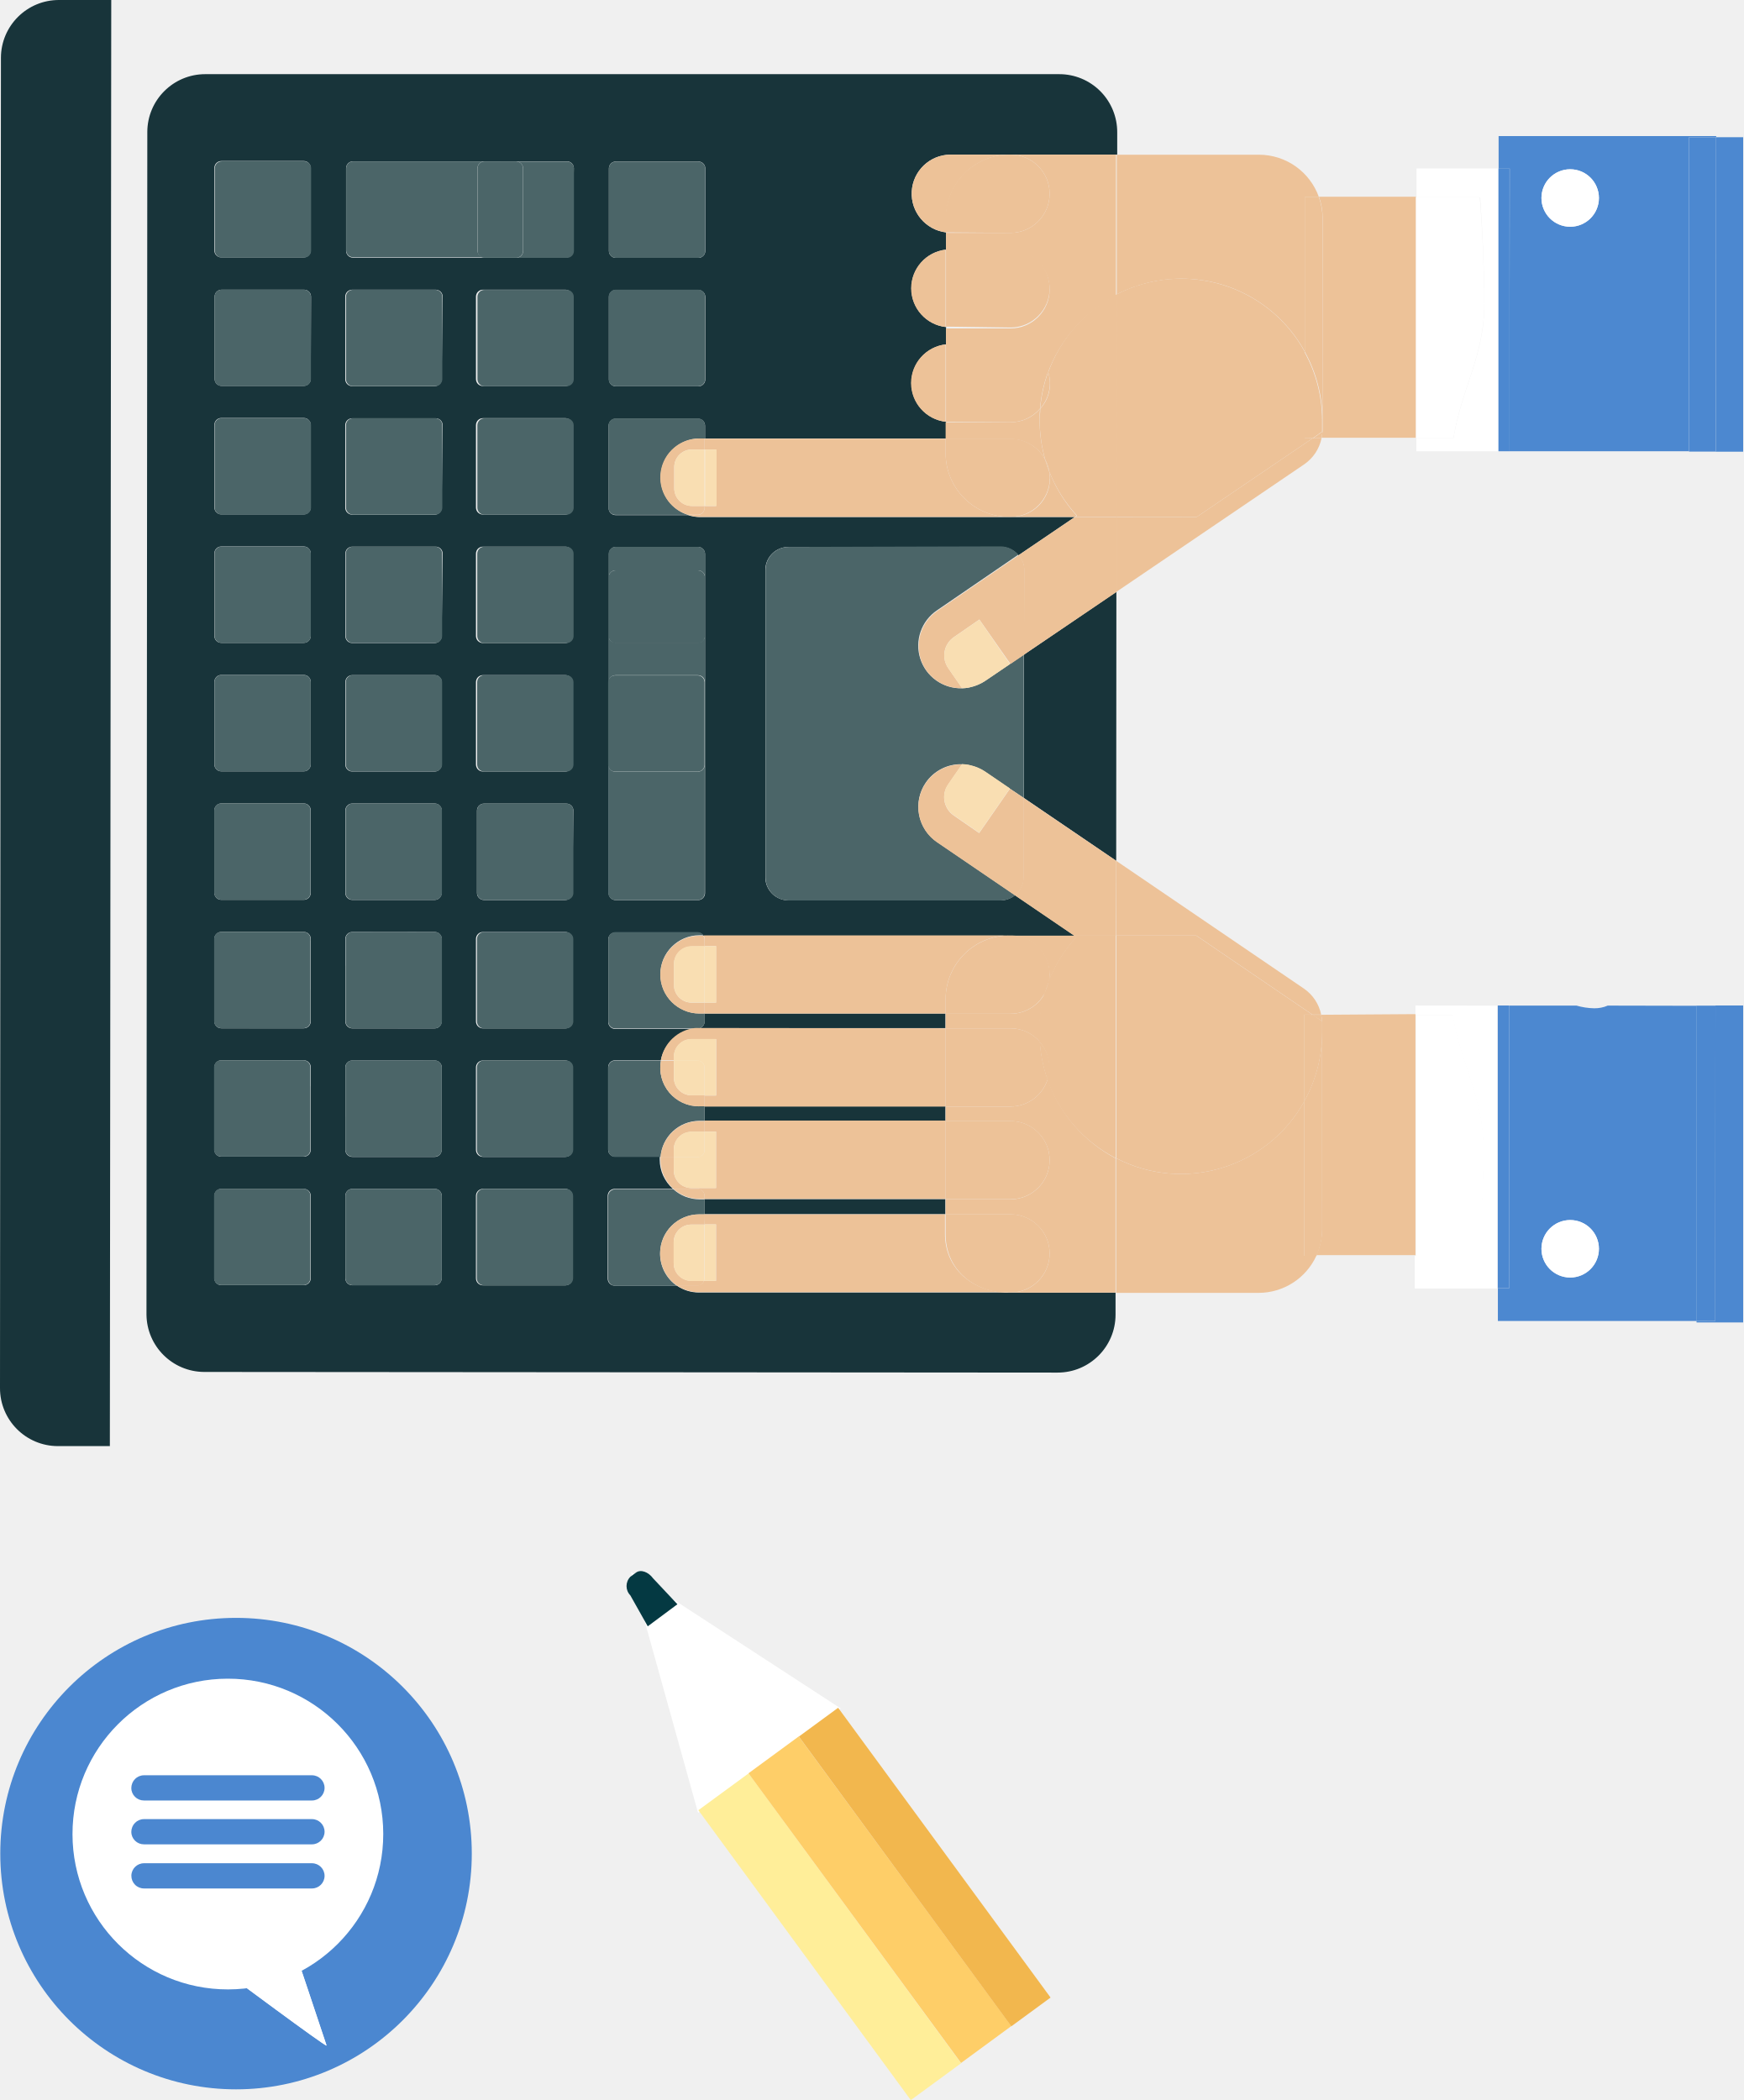
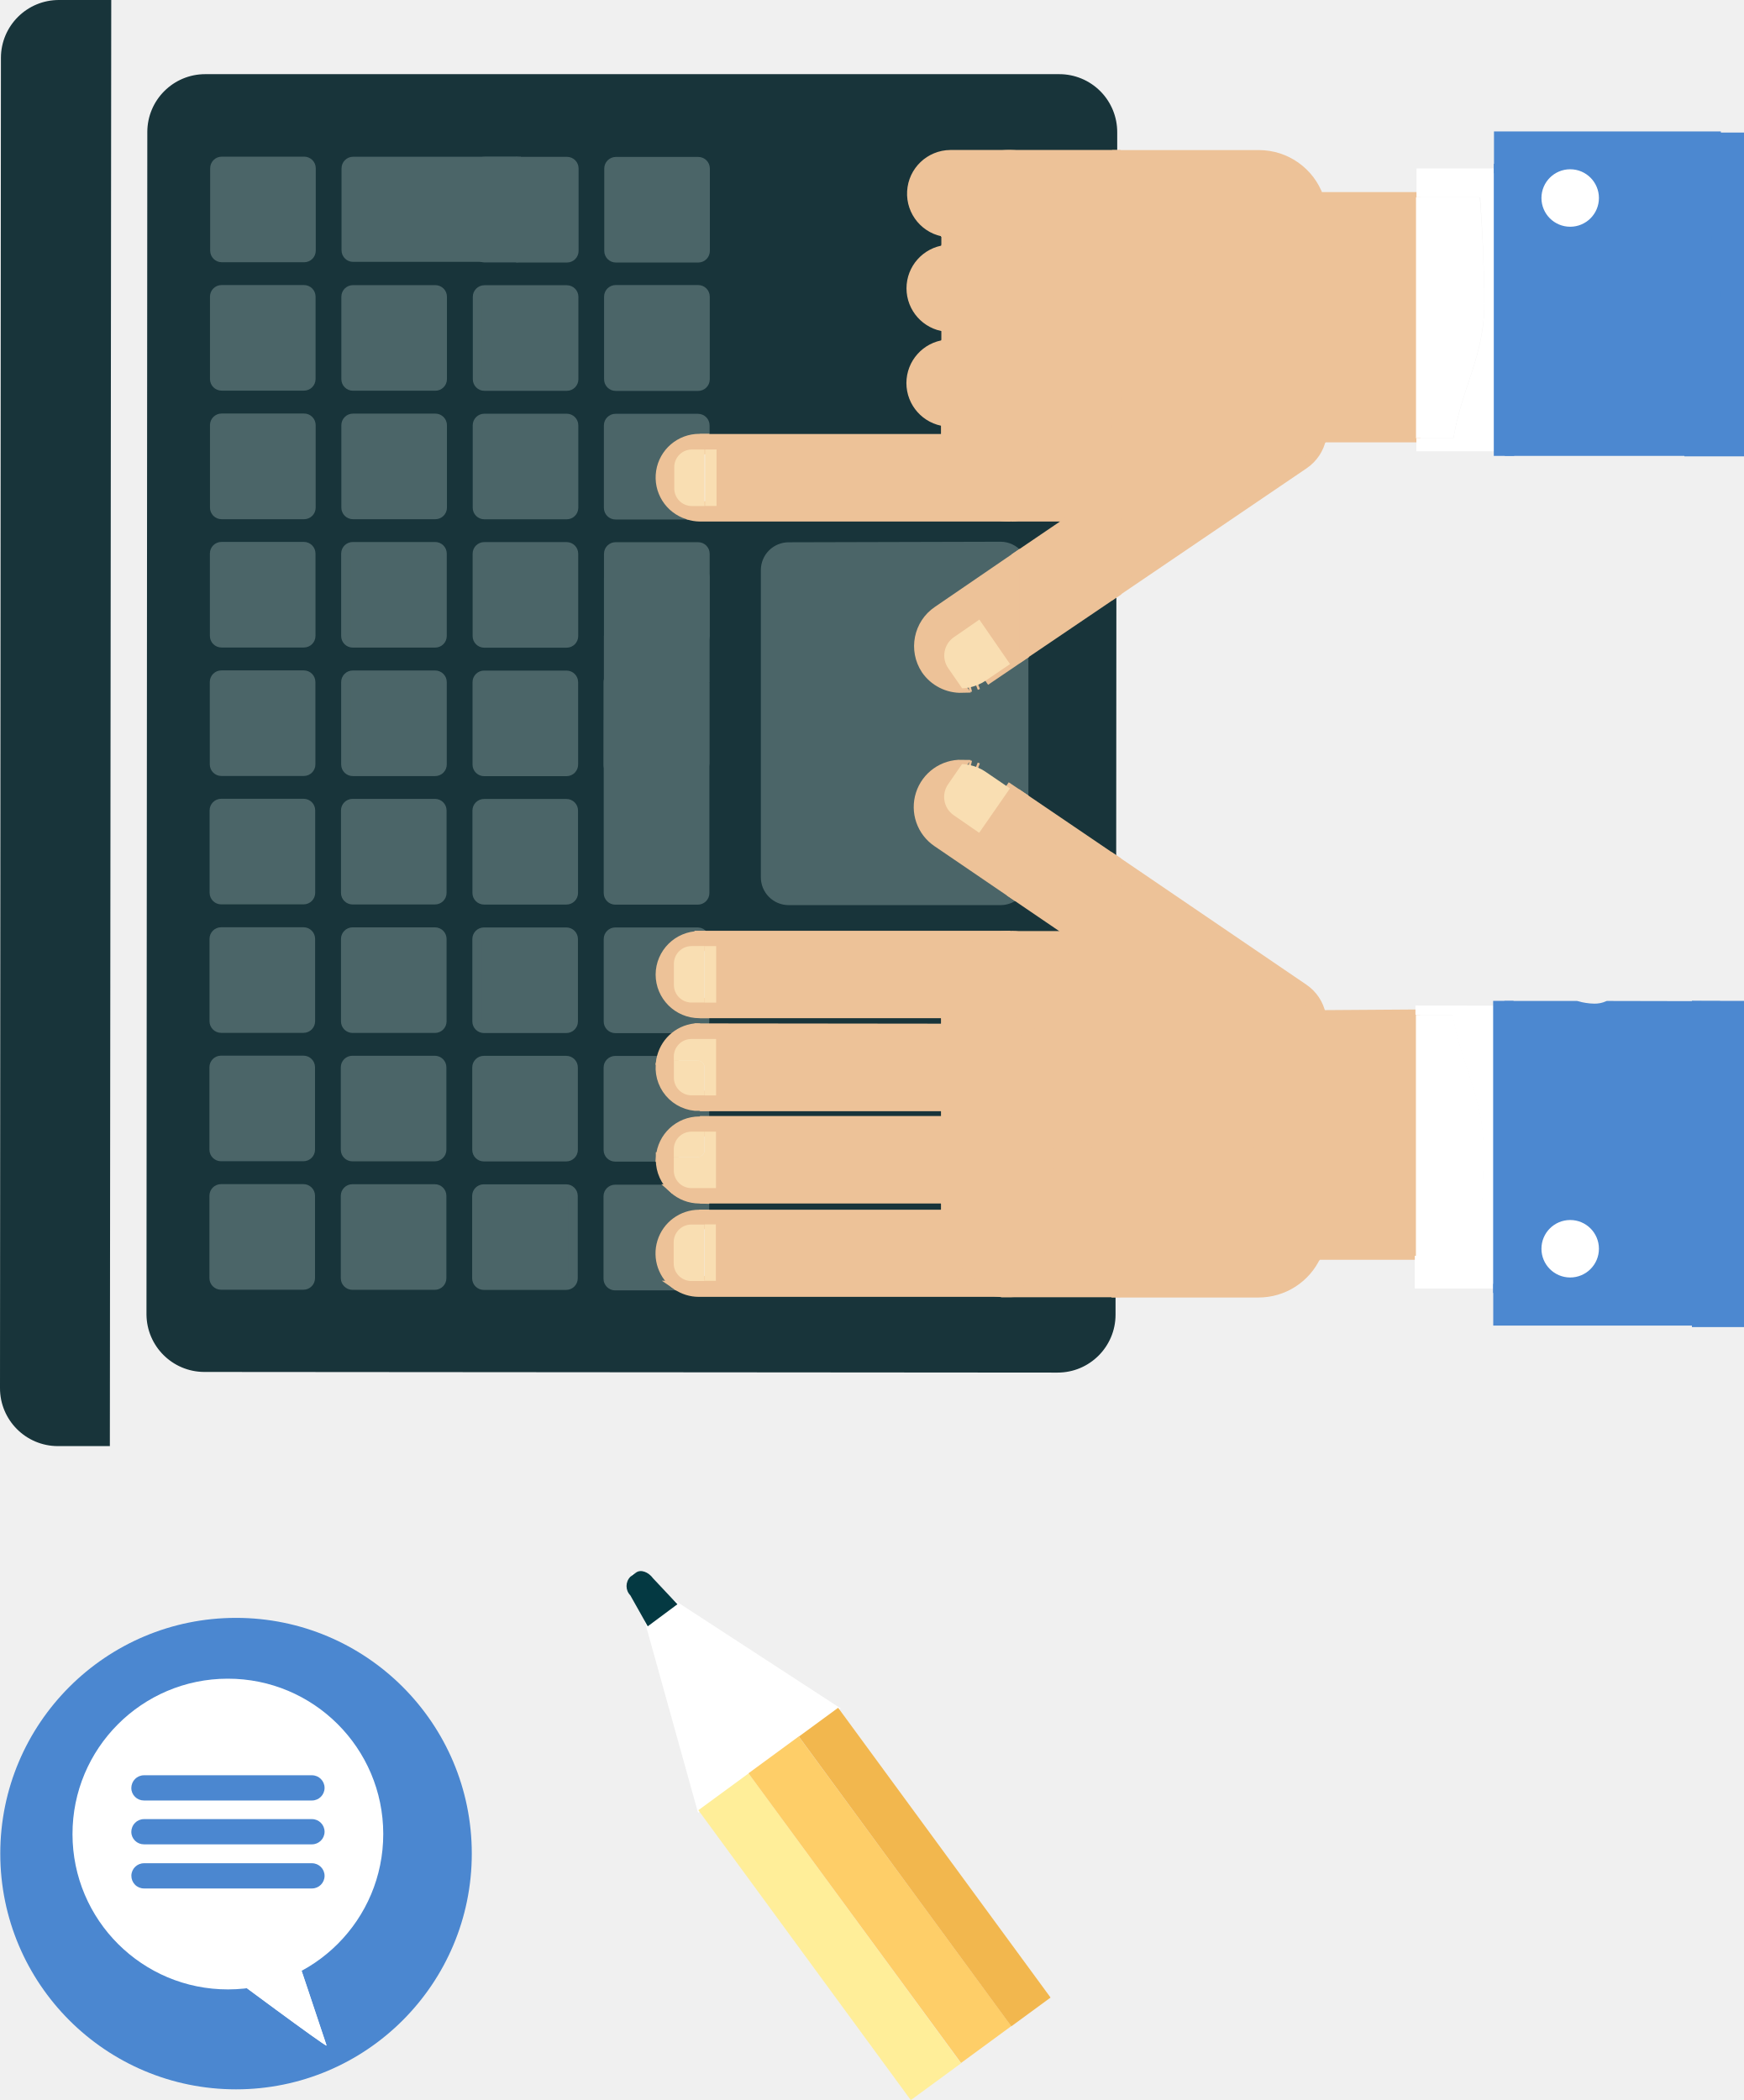
<svg xmlns="http://www.w3.org/2000/svg" viewBox="0 0 188.03 226.54">
  <defs>
-     <style>.cls-1{fill:#4b87d0;}.cls-2{fill:#fff;}.cls-3{fill:#fe9;}.cls-4{fill:#fece68;}.cls-5{fill:#f2b74e;}.cls-6{fill:#043942;}.cls-7{fill:none;}.cls-8{fill:#18343a;}.cls-9{fill:#4b6568;}.cls-10{fill:#edc298;}.cls-11{fill:#f9deb2;}.cls-12{fill:#4c88d0;}</style>
+     <style>
+             .cls-1{fill:#4b87d0;}.cls-2{fill:#fff;}.cls-3{fill:#fe9;}.cls-4{fill:#fece68;}.cls-5{fill:#f2b74e;}.cls-6{fill:#043942;}.cls-7{fill:none;}.cls-8{fill:#18343a;}.cls-9{fill:#4b6568;stroke: #4b6568;}.cls-10{fill:#edc298;stroke: #edc298;}.cls-11{fill:#f9deb2;}.cls-12{fill:#4c88d0;stroke: #4c88d0;}
+         </style>
  </defs>
  <g id="Layer_2" data-name="Layer 2">
    <g id="Layer_1-2" data-name="Layer 1">
      <circle class="cls-1" cx="25.46" cy="199.96" r="25.43" />
      <path class="cls-2" d="M31.3,209c.09.14,3.81,11.34,3.93,11.65s-10.77-7.79-10.77-7.79S31.11,208.67,31.3,209Z" />
      <path class="cls-2" d="M31.3,209s0,0-.09,0c-.8.14-6.75,3.88-6.75,3.88s10.53,7.84,10.76,7.8a0,0,0,0,0,0,0C35.11,220.31,31.39,209.11,31.3,209Z" />
      <path class="cls-2" d="M7.82,197.87a16.76,16.76,0,1,0,16.74-16.78A16.76,16.76,0,0,0,7.82,197.87Zm6.35,4.46A1.36,1.36,0,0,1,15.53,201l18.12,0a1.36,1.36,0,0,1,0,2.72l-18.12,0A1.36,1.36,0,0,1,14.17,202.34Zm0-4.73a1.36,1.36,0,0,1,1.36-1.36l18.12,0a1.36,1.36,0,1,1,0,2.72l-18.12,0A1.36,1.36,0,0,1,14.16,197.6Zm0-4.73a1.36,1.36,0,0,1,1.36-1.36l18.12,0a1.36,1.36,0,0,1,0,2.72l-18.12,0A1.36,1.36,0,0,1,14.16,192.87Z" />
      <polygon class="cls-2" points="75.39 195.31 68.32 169.91 90.42 184.29 75.39 195.31" />
      <path class="cls-2" d="M75.3,195.57l-7.24-26,22.62,14.73Zm-6.72-25.31,6.9,24.79L90.14,184.3Z" />
      <rect class="cls-3" x="86.13" y="189.54" width="6.72" height="38.77" transform="translate(-106.17 93.29) rotate(-36.23)" />
      <rect class="cls-4" x="91.55" y="185.56" width="6.72" height="38.76" transform="translate(-102.85 95.85) rotate(-36.27)" />
      <rect class="cls-5" x="97.12" y="182.03" width="5.25" height="38.76" transform="translate(-99.77 97.93) rotate(-36.24)" />
      <path class="cls-6" d="M73.07,173.06l-2.62-2.79c-.52-.71-1.35-1-1.85-.62l-.61.45a1.43,1.43,0,0,0,0,2l1.88,3.34Z" />
      <path class="cls-2" d="M39.06,100.35l-.1-2.2L36,98.29l.1,2.2a9,9,0,0,0-3.72,1.75l-1.62-1.48-2,2.16,1.62,1.48a9,9,0,0,0-1.4,3.86l-2.2.1.13,2.92,2.2-.1a8.92,8.92,0,0,0,1.73,3.72l-1.48,1.62,2.15,2,1.49-1.62a8.92,8.92,0,0,0,3.86,1.39l.1,2.2,2.92-.13-.1-2.2a9,9,0,0,0,3.72-1.74l1.62,1.48,2-2.16-1.62-1.48a9,9,0,0,0,1.4-3.86l2.2-.1L49,107.32l-2.2.1a9,9,0,0,0-1.73-3.72l1.48-1.62-2.15-2-1.48,1.63A8.94,8.94,0,0,0,39.06,100.35Zm2.42,5.13a5.17,5.17,0,1,1-7.3.34A5.16,5.16,0,0,1,41.48,105.48Z" />
      <path class="cls-7" d="M182.19,48.7H152.72V47.28H142.55a4.5,4.5,0,0,1-1.87,2.82L120.43,63.84l0,29,20.23,13.78a4.5,4.5,0,0,1,1.87,2.82h10.17v-1h17.37a7.38,7.38,0,0,0,1.91.29,3.52,3.52,0,0,0,1.46-.29H183v0h5V48.73h-5.84Z" />
      <rect class="cls-8" x="76" y="119.35" width="25.98" height="1.57" />
      <path class="cls-8" d="M108,139.43l-32.62,0a4.2,4.2,0,0,1-2.38-.74h-6.7a.75.75,0,0,1-.75-.75V129a.75.75,0,0,1,.75-.75h6.29a4.19,4.19,0,0,1-1.43-3.15c0-.11,0-.21,0-.32H66.35a.75.75,0,0,1-.75-.75v-8.9a.75.75,0,0,1,.75-.75h4.93A4.2,4.2,0,0,1,74.94,111H66.36a.75.75,0,0,1-.75-.75v-8.9a.75.75,0,0,1,.75-.75h8.9a.73.73,0,0,1,.61.34l33.12,0h6.91l-6.42-4.37a2.48,2.48,0,0,1-1.56.56l-22.87,0a2.5,2.5,0,0,1-2.5-2.51l0-33.13A2.5,2.5,0,0,1,85.08,59l22.87,0a2.49,2.49,0,0,1,1.91.9l6.07-4.12H109l-33.54,0a4.18,4.18,0,0,1-1.25-.21H66.4a.75.75,0,0,1-.75-.75v-8.9a.75.75,0,0,1,.75-.75h8.9a.75.75,0,0,1,.75.75V47.3l26,0V45.5a4.2,4.2,0,0,1,0-8.35V35.28a4.2,4.2,0,0,1,0-8.35V25.07a4.21,4.21,0,0,1,.46-8.39h18V14.3A6.25,6.25,0,0,0,114.22,8L22.14,8a6.25,6.25,0,0,0-6.25,6.24l-.09,127.57A6.25,6.25,0,0,0,22,148l92.08.07a6.25,6.25,0,0,0,6.25-6.24v-2.39H108.83C108.56,139.47,108.3,139.45,108,139.43ZM65.68,18.17a.75.75,0,0,1,.75-.75h8.9a.75.75,0,0,1,.75.75v8.9a.75.75,0,0,1-.75.75h-8.9a.75.75,0,0,1-.75-.75Zm0,13.86a.75.75,0,0,1,.75-.75h8.9a.75.75,0,0,1,.75.75v8.9a.75.75,0,0,1-.75.75h-8.9a.75.75,0,0,1-.75-.75Zm0,50.46V68.64h0v-8.9A.75.75,0,0,1,66.4,59h8.9a.75.75,0,0,1,.75.75v8.9h0v5h0v8.9h0V96.35a.75.75,0,0,1-.75.75h-8.9a.75.75,0,0,1-.75-.75V82.49Zm-32.16,55.4a.75.75,0,0,1-.75.75h-8.9a.75.75,0,0,1-.75-.75V129a.75.75,0,0,1,.75-.75h8.9a.75.75,0,0,1,.75.75Zm0-13.86a.75.75,0,0,1-.75.75h-8.9a.75.75,0,0,1-.75-.75v-8.9a.75.75,0,0,1,.75-.75h8.9a.75.75,0,0,1,.75.75Zm0-13.85a.75.75,0,0,1-.75.75h-8.9a.75.75,0,0,1-.75-.75v-8.9a.75.75,0,0,1,.75-.75h8.9a.75.75,0,0,1,.75.75Zm0-13.86a.75.75,0,0,1-.75.75h-8.9a.75.75,0,0,1-.75-.75v-8.9a.75.75,0,0,1,.75-.75h8.9a.75.75,0,0,1,.75.75Zm0-13.86a.75.75,0,0,1-.75.75h-8.9a.75.75,0,0,1-.75-.75v-8.9a.75.75,0,0,1,.75-.75h8.9a.75.75,0,0,1,.75.75Zm0-13.86a.75.75,0,0,1-.75.75h-8.9a.75.75,0,0,1-.75-.75v-8.9a.75.75,0,0,1,.75-.75h8.9a.75.75,0,0,1,.75.75Zm0-13.86a.75.75,0,0,1-.75.75h-8.9a.75.75,0,0,1-.75-.75v-8.9a.75.75,0,0,1,.75-.75h8.9a.75.75,0,0,1,.75.75Zm0-13.86a.75.75,0,0,1-.75.75H23.9a.75.75,0,0,1-.75-.75V32a.75.75,0,0,1,.75-.75h8.9a.75.75,0,0,1,.75.75Zm0-13.86a.75.75,0,0,1-.75.75h-8.9a.75.75,0,0,1-.75-.75v-8.9a.75.75,0,0,1,.75-.75h8.9a.75.75,0,0,1,.75.75ZM47.64,137.9a.75.75,0,0,1-.75.75H38a.75.75,0,0,1-.75-.75V129a.75.75,0,0,1,.75-.75h8.9a.75.75,0,0,1,.75.75Zm0-13.85a.75.75,0,0,1-.75.75H38a.75.75,0,0,1-.75-.75v-8.9a.75.75,0,0,1,.75-.75h8.9a.75.75,0,0,1,.75.75Zm0-13.86a.75.75,0,0,1-.75.75H38a.75.75,0,0,1-.75-.75v-8.9a.75.75,0,0,1,.75-.75h8.9a.75.75,0,0,1,.75.75Zm0-13.85a.75.75,0,0,1-.75.74H38a.75.75,0,0,1-.75-.75v-8.9a.75.75,0,0,1,.75-.75h8.9a.75.75,0,0,1,.75.75Zm0-13.86a.75.75,0,0,1-.75.75H38a.75.75,0,0,1-.75-.75v-8.9a.75.75,0,0,1,.75-.75h8.9a.75.75,0,0,1,.75.75Zm0-13.86a.75.75,0,0,1-.75.75H38a.75.75,0,0,1-.75-.75v-8.9a.75.75,0,0,1,.75-.75H47a.75.75,0,0,1,.75.75Zm0-13.85a.75.75,0,0,1-.75.75h-8.9a.75.75,0,0,1-.75-.75v-8.9a.75.75,0,0,1,.75-.75H47a.75.75,0,0,1,.75.75Zm0-13.86a.75.75,0,0,1-.75.75h-8.9a.75.75,0,0,1-.75-.75V32a.75.75,0,0,1,.75-.75H47a.75.75,0,0,1,.75.75Zm14.1,97a.75.75,0,0,1-.75.75h-8.9a.75.75,0,0,1-.75-.75V129a.75.75,0,0,1,.75-.75h8.9a.75.75,0,0,1,.75.75Zm0-13.86a.75.75,0,0,1-.75.75h-8.9a.75.75,0,0,1-.75-.75v-8.9a.75.75,0,0,1,.75-.75h8.9a.75.75,0,0,1,.75.75Zm0-13.86a.75.75,0,0,1-.75.75h-8.9a.75.75,0,0,1-.75-.75v-8.9a.75.75,0,0,1,.75-.75h8.9a.75.75,0,0,1,.75.75Zm0-13.85a.75.75,0,0,1-.75.75H52.2a.75.75,0,0,1-.75-.75v-8.9a.75.75,0,0,1,.75-.75h8.9a.75.75,0,0,1,.75.75Zm0-13.86a.75.75,0,0,1-.75.75h-8.9a.75.75,0,0,1-.75-.75v-8.9a.75.75,0,0,1,.75-.75h8.9a.75.75,0,0,1,.75.75Zm0-13.86a.75.75,0,0,1-.75.75h-8.9a.75.75,0,0,1-.75-.75v-8.9a.75.75,0,0,1,.75-.75h8.9a.75.75,0,0,1,.75.75Zm0-13.86a.75.75,0,0,1-.75.75h-8.9a.75.75,0,0,1-.75-.75v-8.9a.75.75,0,0,1,.75-.75h8.9a.75.75,0,0,1,.75.75Zm0-13.86a.75.75,0,0,1-.75.75h-8.9a.75.75,0,0,1-.75-.75V32a.75.75,0,0,1,.75-.75h8.9a.75.75,0,0,1,.75.75Zm0-13.85a.75.75,0,0,1-.75.75H38.08a.75.75,0,0,1-.75-.75v-8.9a.75.75,0,0,1,.75-.75H61.15a.75.75,0,0,1,.75.75Z" />
      <path class="cls-8" d="M76,109.34v.87a.74.74,0,0,1-.5.7l26.48,0v-1.57Z" />
      <rect class="cls-8" x="75.99" y="129.36" width="25.98" height="1.62" />
      <polygon class="cls-8" points="110.44 86.08 120.4 92.86 120.42 63.84 110.45 70.62 110.44 86.08" />
      <rect class="cls-9" x="23.09" y="128.24" width="10.39" height="10.39" rx="0.75" ry="0.75" />
      <rect class="cls-9" x="23.09" y="114.38" width="10.39" height="10.39" rx="0.75" ry="0.75" />
      <rect class="cls-9" x="23.1" y="100.53" width="10.39" height="10.39" rx="0.75" ry="0.75" />
      <rect class="cls-9" x="23.11" y="86.67" width="10.39" height="10.39" rx="0.75" ry="0.75" />
      <rect class="cls-9" x="23.13" y="72.82" width="10.39" height="10.39" rx="0.75" ry="0.75" />
      <rect class="cls-9" x="23.14" y="58.96" width="10.39" height="10.39" rx="0.75" ry="0.75" />
      <path class="cls-9" d="M32.79,45.11H23.9a.75.75,0,0,0-.75.75v8.9a.75.75,0,0,0,.75.75h8.9a.75.75,0,0,0,.75-.75v-8.9A.75.75,0,0,0,32.79,45.11Z" />
      <rect class="cls-9" x="23.15" y="31.25" width="10.39" height="10.39" rx="0.75" ry="0.75" />
      <rect class="cls-9" x="23.17" y="17.4" width="10.39" height="10.39" rx="0.75" ry="0.75" />
      <rect class="cls-9" x="37.26" y="128.25" width="10.39" height="10.39" rx="0.75" ry="0.75" />
      <rect class="cls-9" x="37.26" y="114.39" width="10.39" height="10.39" rx="0.75" ry="0.75" />
      <rect class="cls-9" x="37.28" y="100.54" width="10.39" height="10.39" rx="0.75" ry="0.75" />
      <rect class="cls-9" x="37.28" y="86.68" width="10.39" height="10.39" rx="0.75" ry="0.75" />
      <rect class="cls-9" x="37.3" y="72.83" width="10.39" height="10.39" rx="0.75" ry="0.75" />
      <rect class="cls-9" x="37.3" y="58.97" width="10.39" height="10.39" rx="0.75" ry="0.75" />
      <rect class="cls-9" x="37.32" y="45.12" width="10.39" height="10.39" rx="0.75" ry="0.75" />
      <rect class="cls-9" x="37.32" y="31.26" width="10.39" height="10.39" rx="0.75" ry="0.75" />
      <polygon class="cls-9" points="55.68 17.41 53.19 17.41 55.68 17.42 55.68 17.41" />
      <path class="cls-9" d="M51.5,27.06v-8.9a.75.75,0,0,1,.75-.75H38.09a.75.75,0,0,0-.75.75V27a.75.75,0,0,0,.75.75H52.25A.75.75,0,0,1,51.5,27.06Z" />
      <rect class="cls-9" x="51.43" y="128.26" width="10.39" height="10.39" rx="0.75" ry="0.75" />
      <rect class="cls-9" x="51.44" y="114.4" width="10.39" height="10.39" rx="0.75" ry="0.75" />
      <rect class="cls-9" x="51.45" y="100.55" width="10.39" height="10.39" rx="0.75" ry="0.75" />
      <rect class="cls-9" x="51.46" y="86.69" width="10.39" height="10.39" rx="0.75" ry="0.75" />
      <rect class="cls-9" x="51.47" y="72.84" width="10.39" height="10.39" rx="0.75" ry="0.75" />
      <rect class="cls-9" x="51.48" y="58.98" width="10.39" height="10.39" rx="0.75" ry="0.75" />
      <rect class="cls-9" x="51.49" y="45.13" width="10.39" height="10.39" rx="0.75" ry="0.75" />
      <rect class="cls-9" x="51.5" y="31.27" width="10.39" height="10.39" rx="0.75" ry="0.75" />
      <path class="cls-9" d="M61.15,17.42H55.68a.75.75,0,0,1,.75.75v8.9a.75.75,0,0,1-.75.75h5.48a.75.75,0,0,0,.75-.75v-8.9A.75.75,0,0,0,61.15,17.42Z" />
      <polygon class="cls-9" points="52.26 17.41 52.26 17.41 53.19 17.41 52.26 17.41" />
      <path class="cls-9" d="M56.42,27.06v-8.9a.75.75,0,0,0-.75-.75H52.26a.75.75,0,0,0-.75.75v8.9a.75.75,0,0,0,.75.75h3.42A.75.75,0,0,0,56.42,27.06Z" />
      <path class="cls-9" d="M71.2,135.18A4.22,4.22,0,0,1,75.43,131H76v-1.62h-.57a4.19,4.19,0,0,1-2.79-1.08H66.35a.75.75,0,0,0-.75.75v8.9a.75.75,0,0,0,.75.75H73A4.21,4.21,0,0,1,71.2,135.18Z" />
      <path class="cls-9" d="M75.43,120.91H76v-1.57h-.56a4.16,4.16,0,0,1-4.15-4.93H66.36a.75.75,0,0,0-.75.75v8.9a.75.75,0,0,0,.75.75h4.89A4.21,4.21,0,0,1,75.43,120.91Z" />
      <path class="cls-9" d="M75.51,110.9a.74.74,0,0,0,.5-.7v-.87h-.56a4.22,4.22,0,1,1,0-8.44h.43a.73.73,0,0,0-.61-.34h-8.9a.75.75,0,0,0-.75.75v8.9a.75.75,0,0,0,.75.75h8.59a4.17,4.17,0,0,1,.5,0Z" />
      <path class="cls-9" d="M66.37,97.09h8.9a.75.75,0,0,0,.75-.75V82.5a.75.75,0,0,1-.75.75h-8.9a.75.75,0,0,1-.75-.75V96.35A.75.75,0,0,0,66.37,97.09Z" />
      <path class="cls-9" d="M66.39,72.84h8.9a.75.75,0,0,1,.75.74v-5a.75.75,0,0,1-.75.75h-8.9a.75.75,0,0,1-.75-.74v5A.75.75,0,0,1,66.39,72.84Z" />
      <polygon class="cls-9" points="65.63 82.49 65.63 82.49 65.64 77.65 65.63 82.49" />
      <polygon class="cls-9" points="76.03 82.5 76.03 73.6 76.03 73.59 76.03 82.5 76.03 82.5" />
      <path class="cls-9" d="M66.38,83.24h8.9A.75.75,0,0,0,76,82.5v-8.9a.75.75,0,0,0-.75-.74h-8.9a.75.75,0,0,0-.75.75v8.9A.75.75,0,0,0,66.38,83.24Z" />
      <path class="cls-9" d="M66.4,61.53h8.9a.75.75,0,0,1,.75.75v6.36h0v-8.9a.75.75,0,0,0-.75-.75H66.4a.75.75,0,0,0-.75.75v8.9h0V62.27A.75.75,0,0,1,66.4,61.53Z" />
      <path class="cls-9" d="M66.39,69.38h8.9a.75.75,0,0,0,.75-.75V62.28a.75.75,0,0,0-.75-.75H66.4a.75.75,0,0,0-.75.75v6.36A.75.75,0,0,0,66.39,69.38Z" />
      <path class="cls-9" d="M71.26,51.52a4.22,4.22,0,0,1,4.22-4.22h.56V45.89a.75.75,0,0,0-.75-.75h-8.9a.75.75,0,0,0-.75.75v8.9a.75.75,0,0,0,.75.75h7.83A4.21,4.21,0,0,1,71.26,51.52Z" />
      <path class="cls-9" d="M66.41,41.67h8.9a.75.75,0,0,0,.75-.75V32a.75.75,0,0,0-.75-.75h-8.9a.75.75,0,0,0-.75.75v8.9A.75.75,0,0,0,66.41,41.67Z" />
      <rect class="cls-9" x="65.68" y="17.43" width="10.39" height="10.39" rx="0.75" ry="0.75" />
      <path class="cls-9" d="M99.85,84.44a4.59,4.59,0,0,1,3.92-2h0a4.67,4.67,0,0,1,.7.08l.25.06a4.54,4.54,0,0,1,.56.17l.23.09a4.52,4.52,0,0,1,.73.4l2.7,1.84h0l1.49,1V70.62l-4.2,2.85a4.53,4.53,0,0,1-.73.39l-.23.09a4.54,4.54,0,0,1-.56.17l-.25.06a4.66,4.66,0,0,1-.7.07h0a4.6,4.6,0,0,1-2.69-8.41l8.77-6a2.49,2.49,0,0,0-1.91-.9L85.08,59a2.5,2.5,0,0,0-2.51,2.5l0,33.13a2.5,2.5,0,0,0,2.5,2.51l22.87,0a2.48,2.48,0,0,0,1.56-.56l-8.41-5.73A4.6,4.6,0,0,1,99.85,84.44Z" />
      <path class="cls-8" d="M.1,6.24,0,149.74A6.25,6.25,0,0,0,6.24,156h5.61L12,0H6.36A6.25,6.25,0,0,0,.1,6.24Z" />
      <path class="cls-10" d="M102,48.89V47.32l-26,0v1.18h1.24v6.09H76v.21a.75.75,0,0,1-.75.75H74.23a4.18,4.18,0,0,0,1.25.21l33.54,0h-.13A6.87,6.87,0,0,1,102,48.89Z" />
      <path class="cls-10" d="M76,54.79v-.21H74.63a1.9,1.9,0,0,1-1.9-1.91V50.39a1.9,1.9,0,0,1,1.9-1.9H76V47.3h-.56a4.21,4.21,0,0,0-1.26,8.23H75.3A.75.75,0,0,0,76,54.79Z" />
      <path class="cls-10" d="M98.27,41.32A4.21,4.21,0,0,0,102,45.5V37.15A4.21,4.21,0,0,0,98.27,41.32Z" />
      <path class="cls-10" d="M98.28,31.11A4.21,4.21,0,0,0,102,35.28V26.93A4.21,4.21,0,0,0,98.28,31.11Z" />
      <path class="cls-10" d="M108.88,16.68h-6.37a4.21,4.21,0,0,0-.46,8.39V23.54A6.87,6.87,0,0,1,108.88,16.68Z" />
      <path class="cls-10" d="M127.44,30.06a15.19,15.19,0,0,1,13.31,7.87V21.27h1.52a6.87,6.87,0,0,0-6.46-4.58H120.46V31.76A15.2,15.2,0,0,1,127.44,30.06Z" />
      <path class="cls-10" d="M113.18,50.86a4.14,4.14,0,0,1-4.09,4.9h6.85l.2-.13A15.34,15.34,0,0,1,113.18,50.86Z" />
      <path class="cls-10" d="M112.74,49.59a15.24,15.24,0,0,1-.6-4.25c0-.42,0-.84.06-1.25A4.19,4.19,0,0,1,109,45.55h-6.54a4.15,4.15,0,0,1-.46,0v1.82h7A4.2,4.2,0,0,1,112.74,49.59Z" />
      <path class="cls-10" d="M108.88,16.68H109a4.22,4.22,0,0,1,0,8.44H102.5a4.15,4.15,0,0,1-.46,0v1.87a4.15,4.15,0,0,1,.46,0H109a4.22,4.22,0,0,1,0,8.44H102.5a4.15,4.15,0,0,1-.46,0v1.87a4.16,4.16,0,0,1,.46,0H109a4.21,4.21,0,0,1,4,3,15.31,15.31,0,0,1,7.38-8.4V16.68H108.88Z" />
      <path class="cls-10" d="M113.24,51.55a4.21,4.21,0,0,0-.07-.69c-.16-.42-.31-.84-.43-1.27A4.2,4.2,0,0,0,109,47.33h-7v1.56a6.87,6.87,0,0,0,6.86,6.87h.19A4.22,4.22,0,0,0,113.24,51.55Z" />
      <path class="cls-10" d="M109,45.55a4.19,4.19,0,0,0,3.18-1.47,15.17,15.17,0,0,1,.86-3.93,4.21,4.21,0,0,0-4-3h-6.54a4.16,4.16,0,0,0-.46,0V45.5a4.15,4.15,0,0,0,.46,0Z" />
      <path class="cls-10" d="M109,35.33a4.22,4.22,0,0,0,0-8.44H102.5a4.15,4.15,0,0,0-.46,0v8.35a4.15,4.15,0,0,0,.46,0Z" />
      <path class="cls-10" d="M109,25.12a4.22,4.22,0,0,0,0-8.44h-.17A6.87,6.87,0,0,0,102,23.54v1.53a4.15,4.15,0,0,0,.46,0Z" />
      <path class="cls-10" d="M129.08,55.77h-8.65v8.07l20.25-13.75a4.5,4.5,0,0,0,1.87-2.82h-.95Z" />
      <path class="cls-10" d="M110.45,70.62l10-6.77V55.77h-4.5l-6.07,4.12a2.48,2.48,0,0,1,.6,1.61Z" />
      <path class="cls-10" d="M99.86,72.24a4.59,4.59,0,0,0,3.92,2l-1.5-2.17a2.4,2.4,0,0,1,.61-3.34l2.75-1.9L109,71.63l-2.7,1.83,4.2-2.85V61.49a2.48,2.48,0,0,0-.6-1.61l-8.77,6A4.61,4.61,0,0,0,99.86,72.24Z" />
      <path class="cls-10" d="M104.73,74.12l-.25.06Z" />
      <path class="cls-10" d="M105.52,73.86l-.23.09Z" />
      <path class="cls-10" d="M129.08,55.77l12.52-8.5h-.87V37.93a15.2,15.2,0,0,0-20.3-6.17l0,24Z" />
      <path class="cls-10" d="M120.45,31.76a15.31,15.31,0,0,0-7.38,8.4,4,4,0,0,1-.86,3.93c0,.41-.06.83-.06,1.25a15.24,15.24,0,0,0,.6,4.25,4.15,4.15,0,0,1,.43,1.27,15.34,15.34,0,0,0,3,4.77l-.2.13h4.5Z" />
      <path class="cls-10" d="M112.74,49.59c.13.43.27.86.43,1.27A4.15,4.15,0,0,0,112.74,49.59Z" />
      <path class="cls-10" d="M113.25,41.33a4.17,4.17,0,0,0-.19-1.18,15.17,15.17,0,0,0-.86,3.93A4.19,4.19,0,0,0,113.25,41.33Z" />
      <rect class="cls-11" x="76.05" y="48.49" width="1.24" height="6.09" />
      <path class="cls-11" d="M72.73,50.39v2.29a1.9,1.9,0,0,0,1.9,1.91H76V48.49H74.64A1.9,1.9,0,0,0,72.73,50.39Z" />
      <path class="cls-10" d="M142.66,45.37h0c0,.24,0,.48,0,.72s0,.24,0,.35v0h0v.07h0a4.78,4.78,0,0,1-.1.71h10.17l0-26H142.27a6.84,6.84,0,0,1,.4,2.3Z" />
      <path class="cls-10" d="M142.66,46.56v-.05s0,0,0,.05Z" />
      <path class="cls-10" d="M140.74,37.93a15.29,15.29,0,0,1,1.92,7.43l0-21.8a6.84,6.84,0,0,0-.4-2.3h-1.52Z" />
      <path class="cls-10" d="M142.55,47.27a4.78,4.78,0,0,0,.1-.71l-1,.71Z" />
      <path class="cls-10" d="M142.66,46.49h0v0c0-.12,0-.24,0-.35s0-.48,0-.72h0v1.12Z" />
      <path class="cls-10" d="M141.61,47.27l1-.71s0,0,0-.05V45.37a15.29,15.29,0,0,0-1.92-7.43v9.34Z" />
      <path class="cls-11" d="M106.25,73.47a4.6,4.6,0,0,1-.73.39A4.53,4.53,0,0,0,106.25,73.47Z" />
      <path class="cls-11" d="M103.78,74.25a4.66,4.66,0,0,0,.7-.07,4.59,4.59,0,0,1-.7.07Z" />
      <path class="cls-11" d="M105.29,74a4.56,4.56,0,0,1-.56.17A4.54,4.54,0,0,0,105.29,74Z" />
      <path class="cls-11" d="M105.64,66.84l-2.75,1.9a2.4,2.4,0,0,0-.61,3.34l1.5,2.17a4.59,4.59,0,0,0,.7-.07l.25-.06a4.56,4.56,0,0,0,.56-.17l.23-.09a4.6,4.6,0,0,0,.73-.39l2.7-1.83Z" />
      <path class="cls-10" d="M76,102.06h1.24v6.1H76v1.18l26,0v-1.57a6.87,6.87,0,0,1,6.87-6.86H109l-33.12,0a.72.72,0,0,1,.14.41Z" />
      <path class="cls-10" d="M71.22,105.12a4.22,4.22,0,0,0,4.22,4.22H76v-1.18H74.6a1.9,1.9,0,0,1-1.9-1.9V104a1.91,1.91,0,0,1,1.91-1.9H76v-.75a.72.72,0,0,0-.14-.41h-.43A4.22,4.22,0,0,0,71.22,105.12Z" />
      <path class="cls-10" d="M140.69,118.8a15.21,15.21,0,0,1-20.3,6.14v14.53h15.35a6.86,6.86,0,0,0,6.25-4h-1.3Z" />
      <path class="cls-10" d="M113.21,105.15a4.2,4.2,0,0,1-.07.68,15.32,15.32,0,0,1,3-4.76l-.2-.13h-6.84A4.22,4.22,0,0,1,113.21,105.15Z" />
      <path class="cls-10" d="M109,109.36h-7v1.57h7a4.19,4.19,0,0,1,3.16,1.46c0-.34-.05-.68-.05-1a15.23,15.23,0,0,1,.61-4.25A4.2,4.2,0,0,1,109,109.36Z" />
      <path class="cls-10" d="M113,116.44a4.21,4.21,0,0,1-4,2.93h-7v1.57h7a4.22,4.22,0,0,1,0,8.44h-7V131h7a4.22,4.22,0,0,1,0,8.44H108c.26,0,.52,0,.79,0h11.54V124.95A15.31,15.31,0,0,1,113,116.44Z" />
      <path class="cls-10" d="M102,107.79v1.57h7a4.2,4.2,0,0,0,3.72-2.26c.13-.43.27-.86.44-1.28a4.14,4.14,0,0,0-4.08-4.9h-.19A6.87,6.87,0,0,0,102,107.79Z" />
      <path class="cls-10" d="M140.64,106.64,120.4,92.86v8.07h8.65l12.51,8.52h.95A4.5,4.5,0,0,0,140.64,106.64Z" />
      <path class="cls-10" d="M120.4,92.86l-10-6.79v8.55a2.49,2.49,0,0,1-.95,1.95l6.42,4.37h4.5Z" />
      <path class="cls-10" d="M105.28,82.73l.23.09Z" />
      <path class="cls-10" d="M110.43,94.62V86.08l-1.49-1-3.32,4.79-2.75-1.9a2.4,2.4,0,0,1-.6-3.34l1.5-2.17a4.6,4.6,0,0,0-2.7,8.4l8.41,5.73A2.49,2.49,0,0,0,110.43,94.62Z" />
      <path class="cls-10" d="M104.48,82.5l.25.06Z" />
      <path class="cls-10" d="M141.56,109.46l-12.51-8.52H120.4l0,24a15.21,15.21,0,0,0,20.3-6.14v-9.34Z" />
      <path class="cls-10" d="M115.9,100.94l.2.13a15.32,15.32,0,0,0-3,4.76,4.16,4.16,0,0,1-.44,1.28,15.23,15.23,0,0,0-.61,4.25c0,.35,0,.69.05,1a4.06,4.06,0,0,1,.83,4.06,15.31,15.31,0,0,0,7.41,8.51l0-24Z" />
      <path class="cls-10" d="M113.14,105.83c-.16.42-.31.84-.44,1.28A4.16,4.16,0,0,0,113.14,105.83Z" />
      <rect class="cls-11" x="76.01" y="102.06" width="1.24" height="6.1" />
      <path class="cls-11" d="M74.6,102.06a1.91,1.91,0,0,0-1.91,1.9v2.29a1.9,1.9,0,0,0,1.9,1.9H76v-6.1Z" />
      <path class="cls-10" d="M75.51,110.9a.73.73,0,0,1-.25,0h-.31a4.2,4.2,0,0,0-3.66,3.46h1.4V114a1.9,1.9,0,0,1,1.91-1.9h2.65v6.09H76v1.18l26,0v-8.44Z" />
      <path class="cls-10" d="M75.43,119.34H76v-1.18H74.59a1.9,1.9,0,0,1-1.9-1.9v-1.84h-1.4a4.16,4.16,0,0,0,4.15,4.93Z" />
      <path class="cls-10" d="M75.51,110.9h-.06a4.17,4.17,0,0,0-.5,0h.31A.73.73,0,0,0,75.51,110.9Z" />
      <path class="cls-10" d="M109,110.93h-7v8.44h7a4.21,4.21,0,0,0,4-2.93,15.19,15.19,0,0,1-.83-4.06A4.19,4.19,0,0,0,109,110.93Z" />
      <path class="cls-10" d="M112.15,112.39a15.19,15.19,0,0,0,.83,4.06,4.06,4.06,0,0,0-.83-4.06Z" />
      <path class="cls-11" d="M76,115.17v3h1.24v-6.09H74.59a1.9,1.9,0,0,0-1.91,1.9v.45h2.57A.75.75,0,0,1,76,115.17Z" />
      <path class="cls-11" d="M74.59,118.16H76v-3a.75.75,0,0,0-.75-.75H72.69v1.84A1.9,1.9,0,0,0,74.59,118.16Z" />
      <path class="cls-10" d="M76,122.07h1.24v6.09H74.58a1.9,1.9,0,0,1-1.9-1.91v-1.45H71.24c0,.11,0,.21,0,.32a4.19,4.19,0,0,0,1.43,3.15h2.61A.75.75,0,0,1,76,129v.33l26,0v-8.44l-26,0Z" />
      <path class="cls-10" d="M76,129.35V129a.75.75,0,0,0-.75-.75H72.64a4.19,4.19,0,0,0,2.79,1.08Z" />
      <path class="cls-10" d="M72.68,124a1.9,1.9,0,0,1,1.91-1.9H76v-1.16h-.56a4.21,4.21,0,0,0-4.19,3.9h1.44Z" />
      <path class="cls-10" d="M109,129.37a4.22,4.22,0,0,0,0-8.44h-7v8.44Z" />
      <path class="cls-11" d="M75.25,124.81H72.68v1.45a1.9,1.9,0,0,0,1.9,1.91h2.65v-6.09H76v2A.75.75,0,0,1,75.25,124.81Z" />
      <path class="cls-11" d="M72.68,124v.83h2.57a.75.75,0,0,0,.75-.75v-2H74.59A1.9,1.9,0,0,0,72.68,124Z" />
      <path class="cls-10" d="M76,132.08h1.24v6.09H75.93a.74.74,0,0,1-.7.49H73a4.2,4.2,0,0,0,2.38.74l32.62,0c-3.42-.33-6.07-2.76-6.07-6.29V131l-26,0Z" />
      <path class="cls-10" d="M75.93,138.17H74.57a1.9,1.9,0,0,1-1.9-1.9V134a1.9,1.9,0,0,1,1.91-1.9H76V131h-.57a4.22,4.22,0,0,0-2.39,7.7h2.2A.74.74,0,0,0,75.93,138.17Z" />
      <path class="cls-10" d="M108,139.43H109a4.22,4.22,0,0,0,0-8.44h-7v2.16C102,136.67,104.62,139.1,108,139.43Z" />
      <path class="cls-11" d="M75.93,138.17h1.29v-6.09H76v5.84A.74.74,0,0,1,75.93,138.17Z" />
      <path class="cls-11" d="M72.67,134v2.29a1.9,1.9,0,0,0,1.9,1.9h1.36a.74.74,0,0,0,.05-.25v-5.84H74.58A1.9,1.9,0,0,0,72.67,134Z" />
      <path class="cls-10" d="M142.51,109.47a4.78,4.78,0,0,1,.1.71h0v.07h0s0,0,0,0,0,.24,0,.35,0,.48,0,.72v0l0,21.23a6.83,6.83,0,0,1-.62,2.85h10.69l0-26Z" />
      <path class="cls-10" d="M142.61,110.18h0v0Z" />
      <path class="cls-10" d="M142.61,111.39a15.28,15.28,0,0,1-1.93,7.41v16.67H142a6.83,6.83,0,0,0,.62-2.85Z" />
      <path class="cls-10" d="M142.61,111.37c0-.24,0-.48,0-.72s0-.24,0-.35,0,0,0,0h0v1.12Z" />
      <path class="cls-10" d="M142.61,110.18a4.78,4.78,0,0,0-.1-.71h-.95Z" />
      <path class="cls-10" d="M140.69,109.46v9.34a15.28,15.28,0,0,0,1.93-7.41v-1.21l-1-.71Z" />
      <path class="cls-11" d="M105.51,82.82a4.6,4.6,0,0,1,.73.4A4.52,4.52,0,0,0,105.51,82.82Z" />
      <path class="cls-11" d="M104.72,82.56a4.55,4.55,0,0,1,.56.17A4.54,4.54,0,0,0,104.72,82.56Z" />
      <polygon class="cls-11" points="106.24 83.22 108.94 85.06 108.94 85.06 106.24 83.22" />
      <path class="cls-11" d="M103.78,82.43h0a4.6,4.6,0,0,1,.7.07A4.67,4.67,0,0,0,103.78,82.43Z" />
      <path class="cls-11" d="M105.51,82.82l-.23-.09a4.55,4.55,0,0,0-.56-.17l-.25-.06a4.6,4.6,0,0,0-.7-.07l-1.5,2.17a2.4,2.4,0,0,0,.6,3.34l2.75,1.9,3.32-4.79-2.7-1.84A4.6,4.6,0,0,0,105.51,82.82Z" />
      <path class="cls-2" d="M160.12,32.77c0,5.6-2.47,9.16-3.34,14.52h-4v1.39h8.9l0-30.51h-8.89v3.11h6.87C159.9,24.43,160.12,29.55,160.12,32.77Z" />
      <path class="cls-2" d="M156.77,47.28c.87-5.36,3.34-8.92,3.34-14.52,0-3.22-.22-8.34-.5-11.48h-6.87l0,26Z" />
      <path class="cls-12" d="M162.82,48.68h19.37V14.8h2.93v-.12l-23.47,0v3.51h1.2Zm6.55-30.42a3.1,3.1,0,1,1-3.1,3.1A3.1,3.1,0,0,1,169.37,18.26Z" />
      <rect class="cls-12" x="161.63" y="18.17" width="1.2" height="30.51" />
      <path class="cls-2" d="M152.68,108.47v1h4c.87,5.36,3.32,8.92,3.32,14.52,0,3.22-.23,8.34-.52,11.48h-6.87V139h8.89l0-30.51Z" />
      <path class="cls-2" d="M160.05,124c0-5.6-2.46-9.17-3.32-14.52h-4l0,26h6.87C159.82,132.34,160.05,127.22,160.05,124Z" />
      <path class="cls-12" d="M173.42,108.48a3.52,3.52,0,0,1-1.46.29,7.38,7.38,0,0,1-1.91-.29h-7.28l0,30.51h-1.2v3.51l21.45,0v-34Zm-4.05,29.34a3.1,3.1,0,1,1,3.1-3.1A3.1,3.1,0,0,1,169.37,137.82Z" />
      <rect class="cls-12" x="161.56" y="108.47" width="1.2" height="30.51" />
      <polygon class="cls-12" points="183 108.47 183 108.49 185.04 108.49 185.02 142.51 183 142.5 183 142.66 188.03 142.66 188.03 108.47 183 108.47" />
      <polygon class="cls-12" points="185.04 108.49 183 108.49 183 142.5 185.02 142.51 185.04 108.49" />
      <polygon class="cls-12" points="182.19 48.7 182.19 48.73 188.03 48.73 188.03 14.8 185.11 14.8 185.09 48.7 182.19 48.7" />
      <polygon class="cls-12" points="182.19 48.7 185.09 48.7 185.11 14.8 182.19 14.8 182.19 48.7" />
      <circle class="cls-2" cx="169.37" cy="134.71" r="3.1" />
      <circle class="cls-2" cx="169.37" cy="21.36" r="3.1" />
    </g>
  </g>
</svg>
